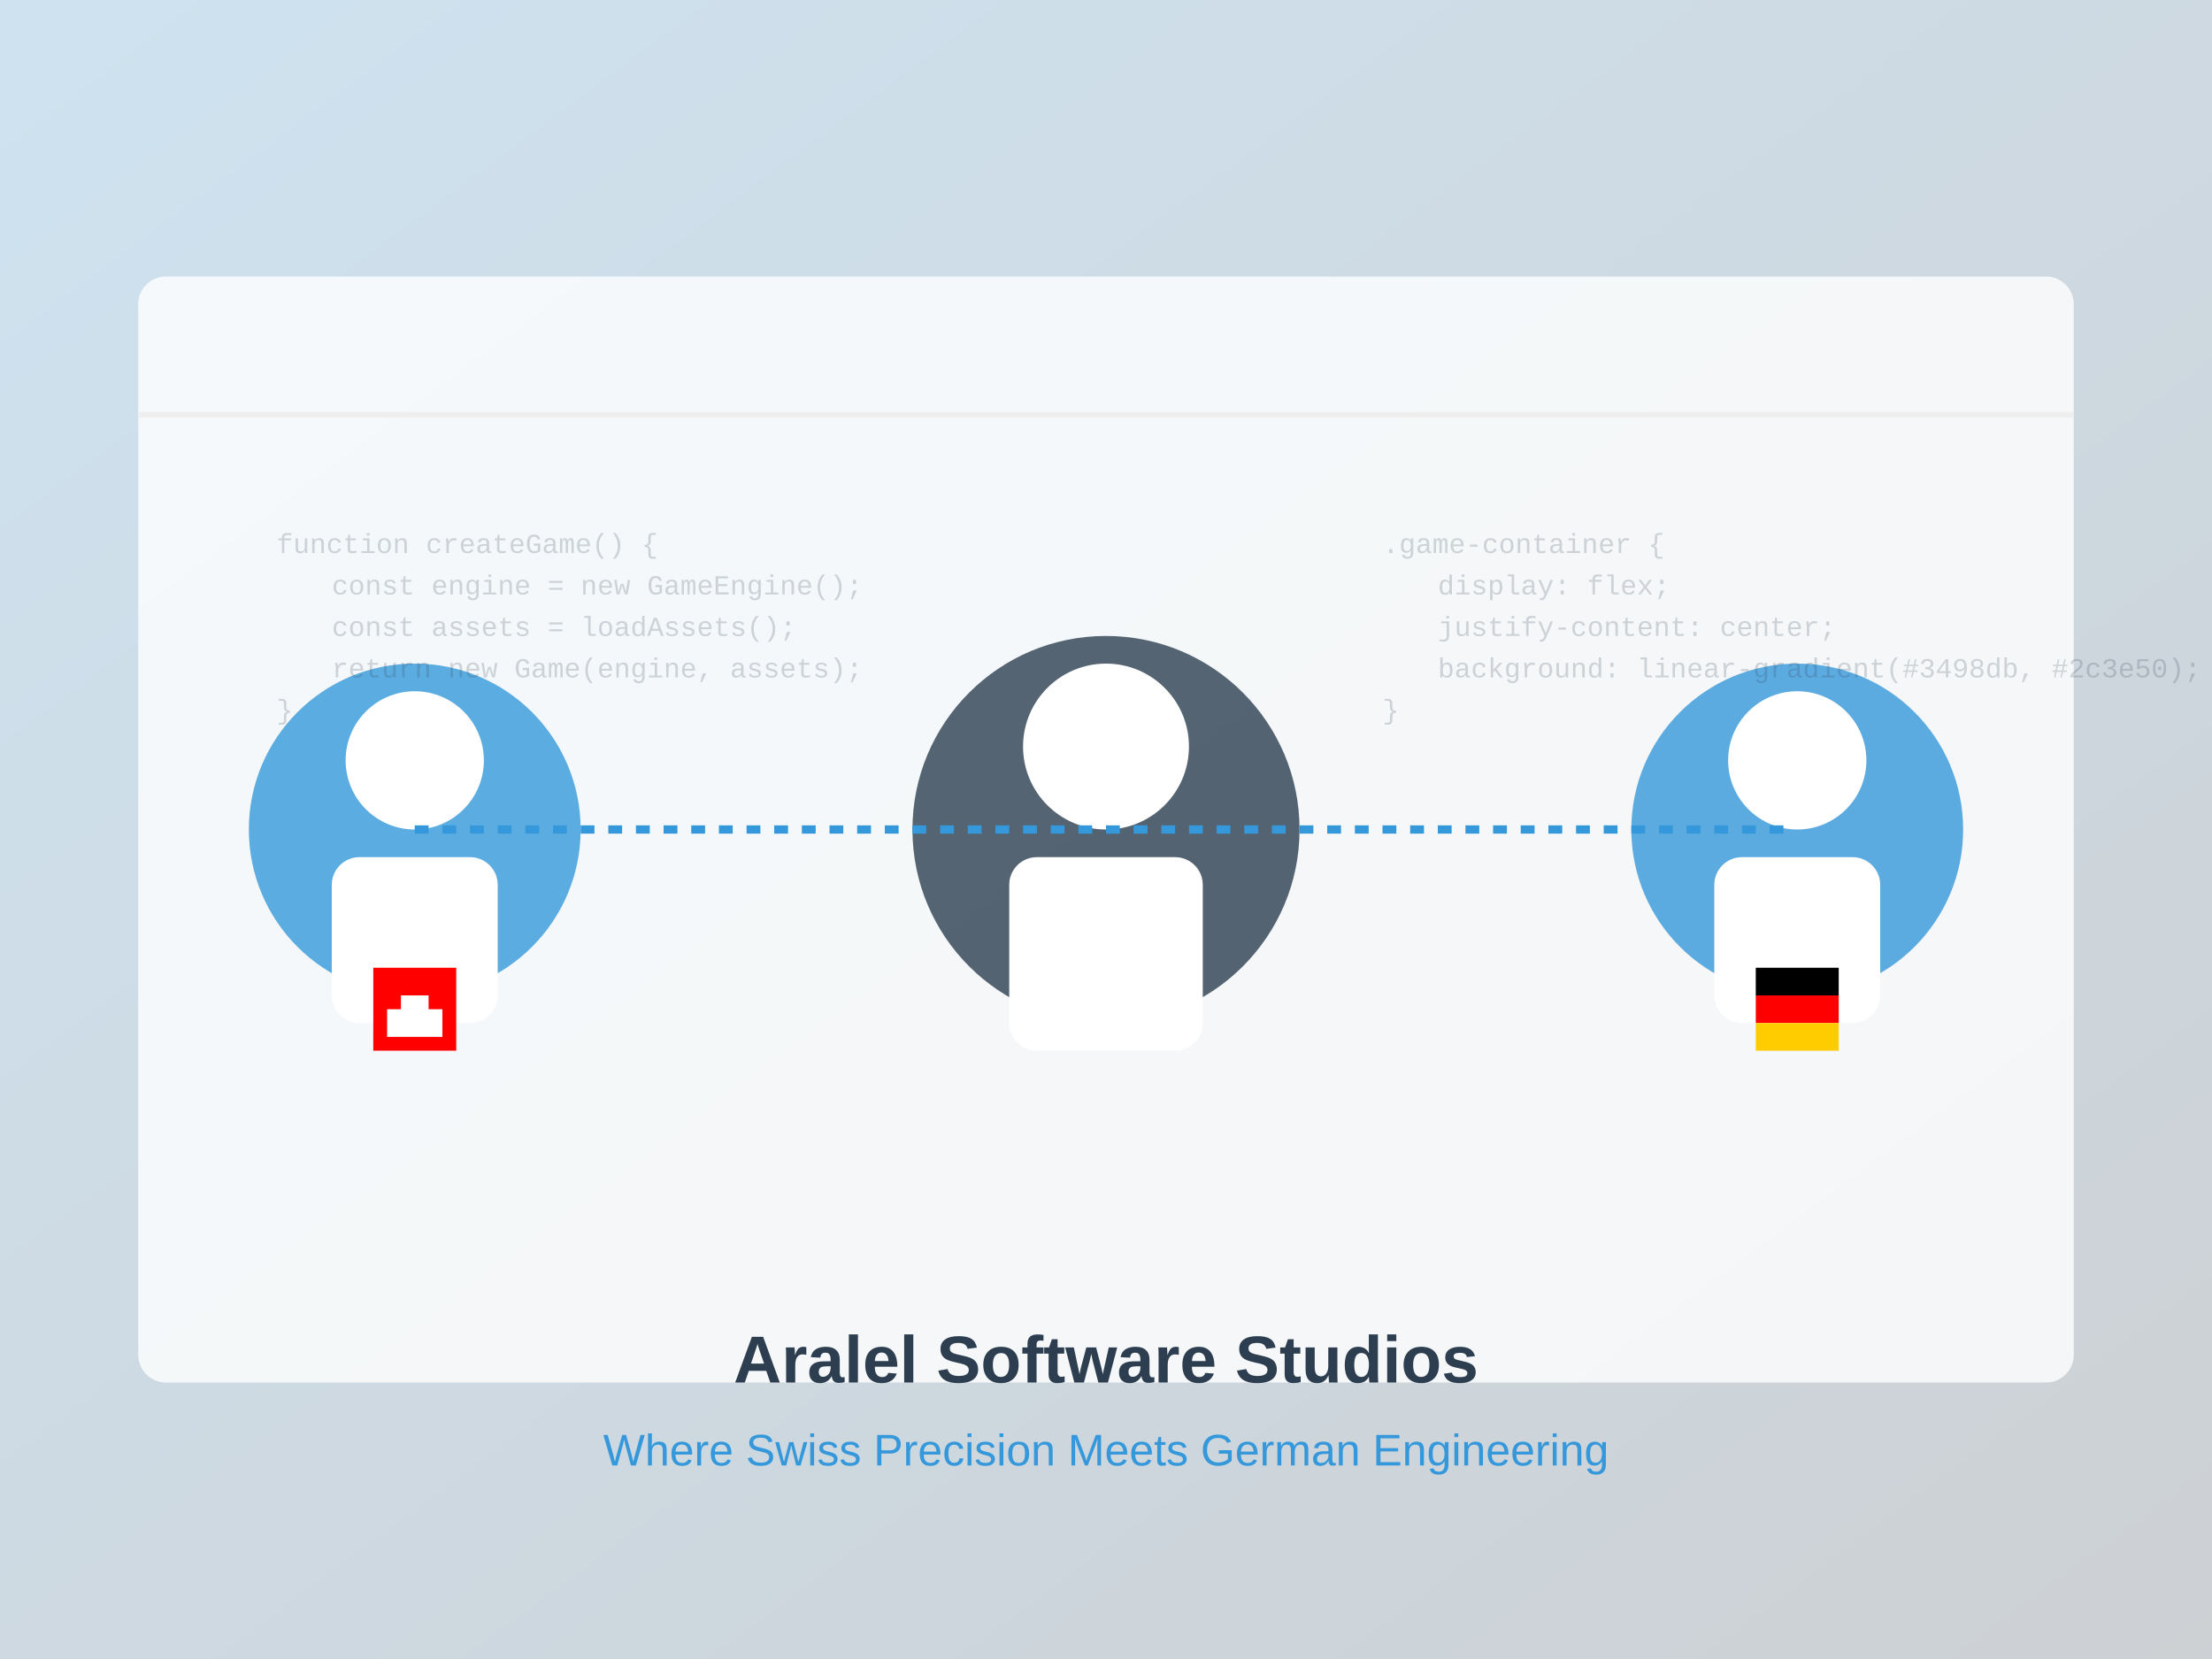
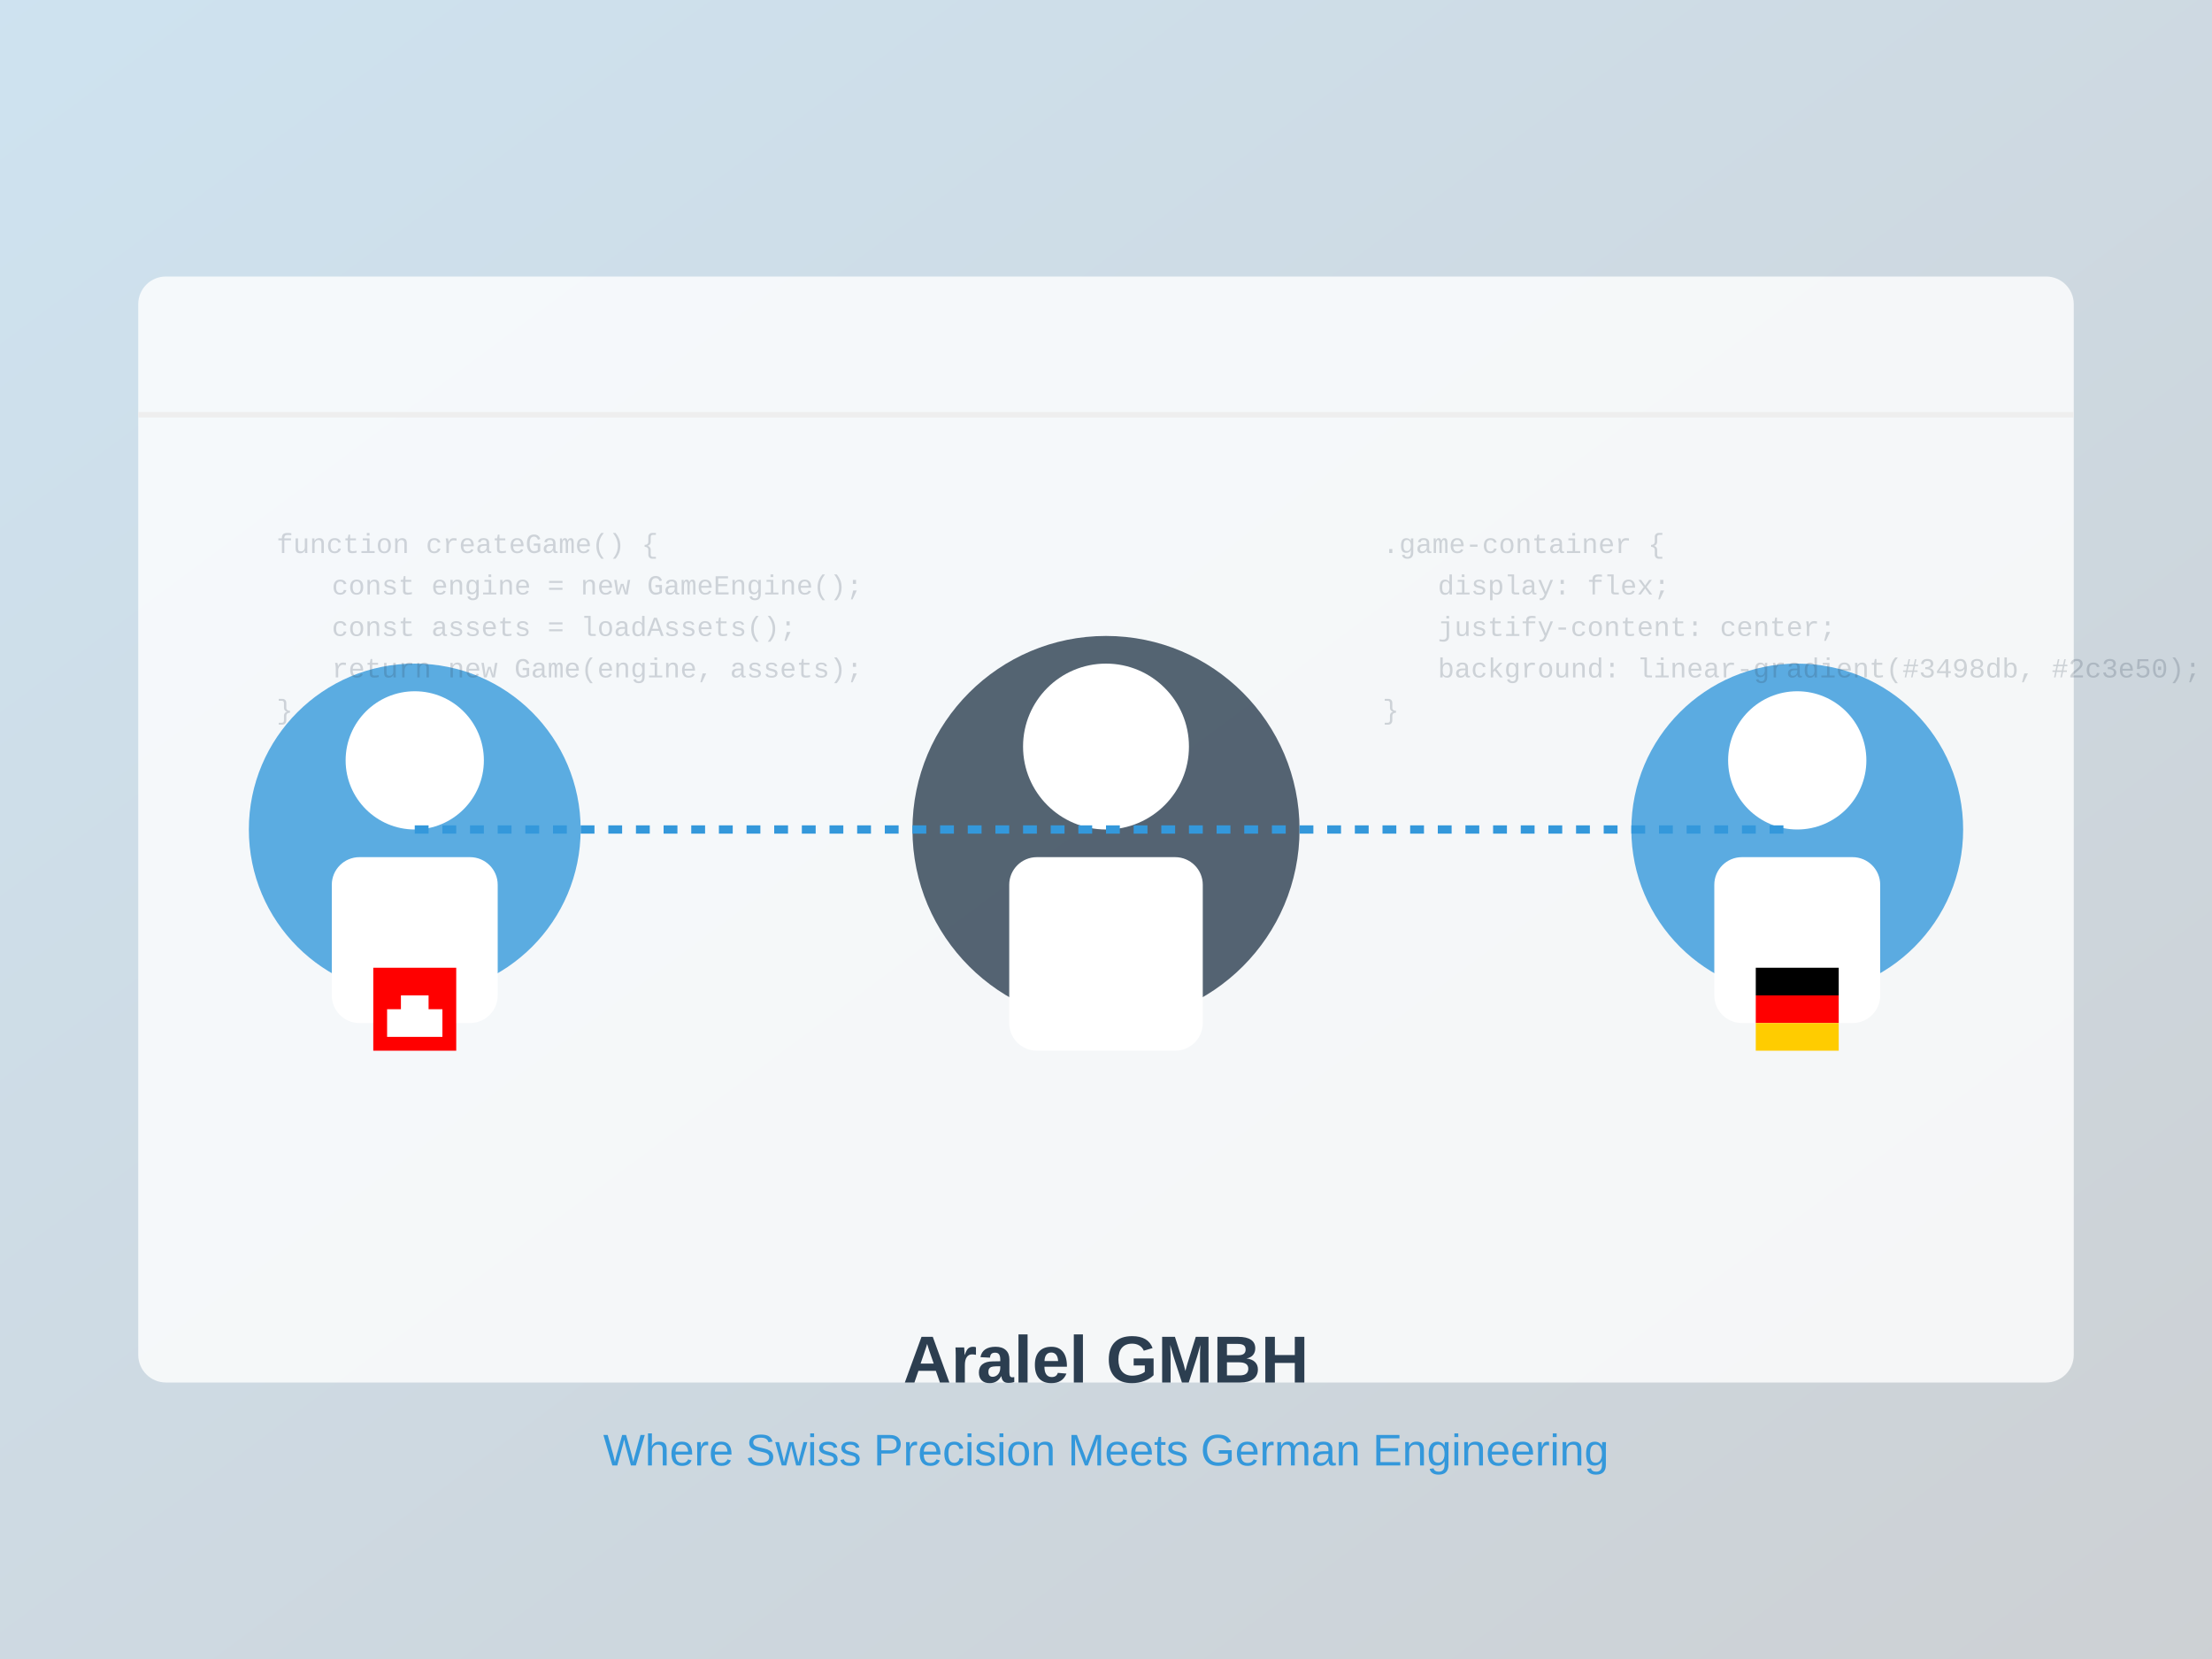
<svg xmlns="http://www.w3.org/2000/svg" width="800" height="600" viewBox="0 0 800 600">
  <rect width="800" height="600" fill="#f5f5f5" />
  <defs>
    <linearGradient id="team-gradient" x1="0%" y1="0%" x2="100%" y2="100%">
      <stop offset="0%" stop-color="#3498db" stop-opacity="0.2" />
      <stop offset="100%" stop-color="#2c3e50" stop-opacity="0.2" />
    </linearGradient>
  </defs>
  <rect width="800" height="600" fill="url(#team-gradient)" />
  <rect x="50" y="100" width="700" height="400" rx="10" ry="10" fill="#ffffff" opacity="0.8" />
  <line x1="50" y1="150" x2="750" y2="150" stroke="#eeeeee" stroke-width="2" />
  <g transform="translate(150, 300)">
    <circle cx="0" cy="0" r="60" fill="#3498db" opacity="0.8" />
    <circle cx="0" cy="-25" r="25" fill="#ffffff" />
    <rect x="-30" y="10" width="60" height="60" rx="10" ry="10" fill="#ffffff" />
    <rect x="-15" y="50" width="30" height="30" fill="#ff0000" />
    <rect x="-5" y="60" width="10" height="10" fill="#ffffff" />
    <rect x="0" y="55" width="10" height="20" fill="#ffffff" transform="rotate(90 0 65)" />
  </g>
  <g transform="translate(400, 300)">
    <circle cx="0" cy="0" r="70" fill="#2c3e50" opacity="0.8" />
    <circle cx="0" cy="-30" r="30" fill="#ffffff" />
    <rect x="-35" y="10" width="70" height="70" rx="10" ry="10" fill="#ffffff" />
  </g>
  <g transform="translate(650, 300)">
    <circle cx="0" cy="0" r="60" fill="#3498db" opacity="0.8" />
    <circle cx="0" cy="-25" r="25" fill="#ffffff" />
    <rect x="-30" y="10" width="60" height="60" rx="10" ry="10" fill="#ffffff" />
    <rect x="-15" y="50" width="30" height="10" fill="#000000" />
    <rect x="-15" y="60" width="30" height="10" fill="#ff0000" />
    <rect x="-15" y="70" width="30" height="10" fill="#ffcc00" />
  </g>
  <line x1="150" y1="300" x2="400" y2="300" stroke="#3498db" stroke-width="3" stroke-dasharray="5,5" />
  <line x1="400" y1="300" x2="650" y2="300" stroke="#3498db" stroke-width="3" stroke-dasharray="5,5" />
  <g opacity="0.2">
    <text x="100" y="200" font-family="Courier New" font-size="10" fill="#2c3e50">function createGame() {</text>
    <text x="120" y="215" font-family="Courier New" font-size="10" fill="#2c3e50">const engine = new GameEngine();</text>
    <text x="120" y="230" font-family="Courier New" font-size="10" fill="#2c3e50">const assets = loadAssets();</text>
    <text x="120" y="245" font-family="Courier New" font-size="10" fill="#2c3e50">return new Game(engine, assets);</text>
    <text x="100" y="260" font-family="Courier New" font-size="10" fill="#2c3e50">}</text>
    <text x="500" y="200" font-family="Courier New" font-size="10" fill="#2c3e50">.game-container {</text>
    <text x="520" y="215" font-family="Courier New" font-size="10" fill="#2c3e50">display: flex;</text>
    <text x="520" y="230" font-family="Courier New" font-size="10" fill="#2c3e50">justify-content: center;</text>
    <text x="520" y="245" font-family="Courier New" font-size="10" fill="#2c3e50">background: linear-gradient(#3498db, #2c3e50);</text>
    <text x="500" y="260" font-family="Courier New" font-size="10" fill="#2c3e50">}</text>
  </g>
-   <text x="400" y="500" font-family="Arial" font-size="24" font-weight="bold" fill="#2c3e50" text-anchor="middle">Aralel Software Studios</text>
+   <text x="400" y="500" font-family="Arial" font-size="24" font-weight="bold" fill="#2c3e50" text-anchor="middle">Aralel GMBH</text>
  <text x="400" y="530" font-family="Arial" font-size="16" fill="#3498db" text-anchor="middle">Where Swiss Precision Meets German Engineering</text>
</svg>
